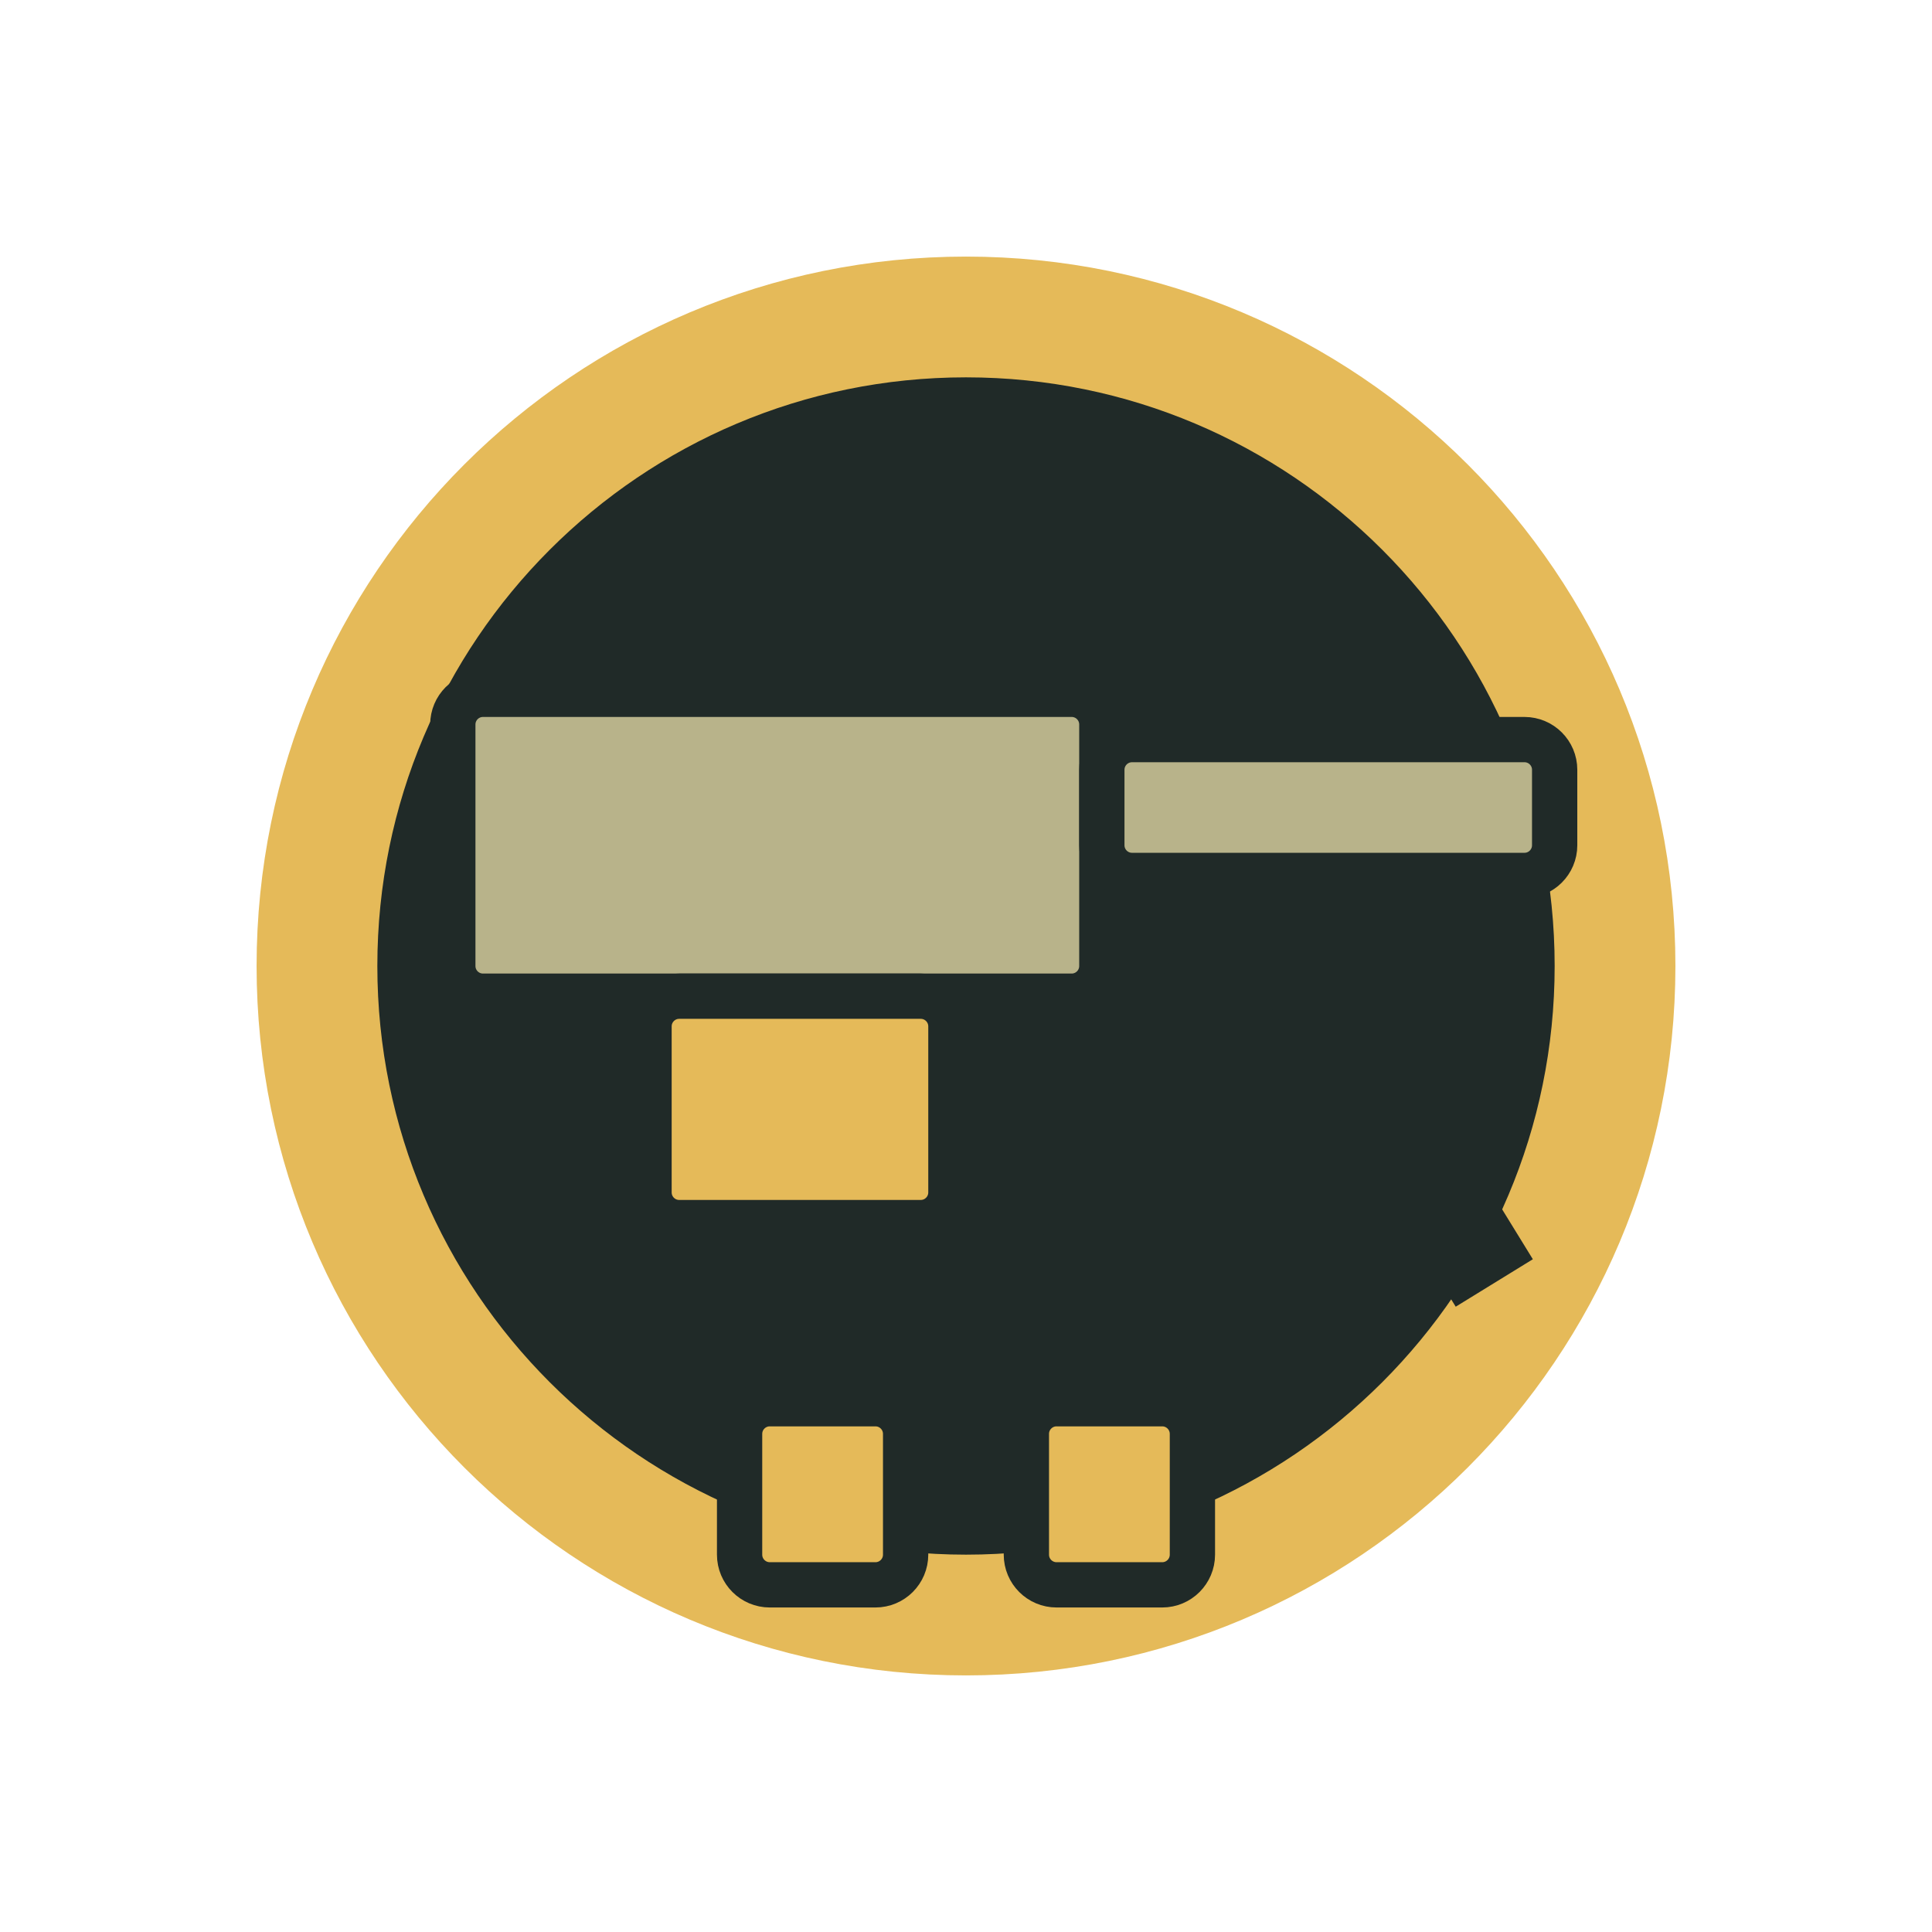
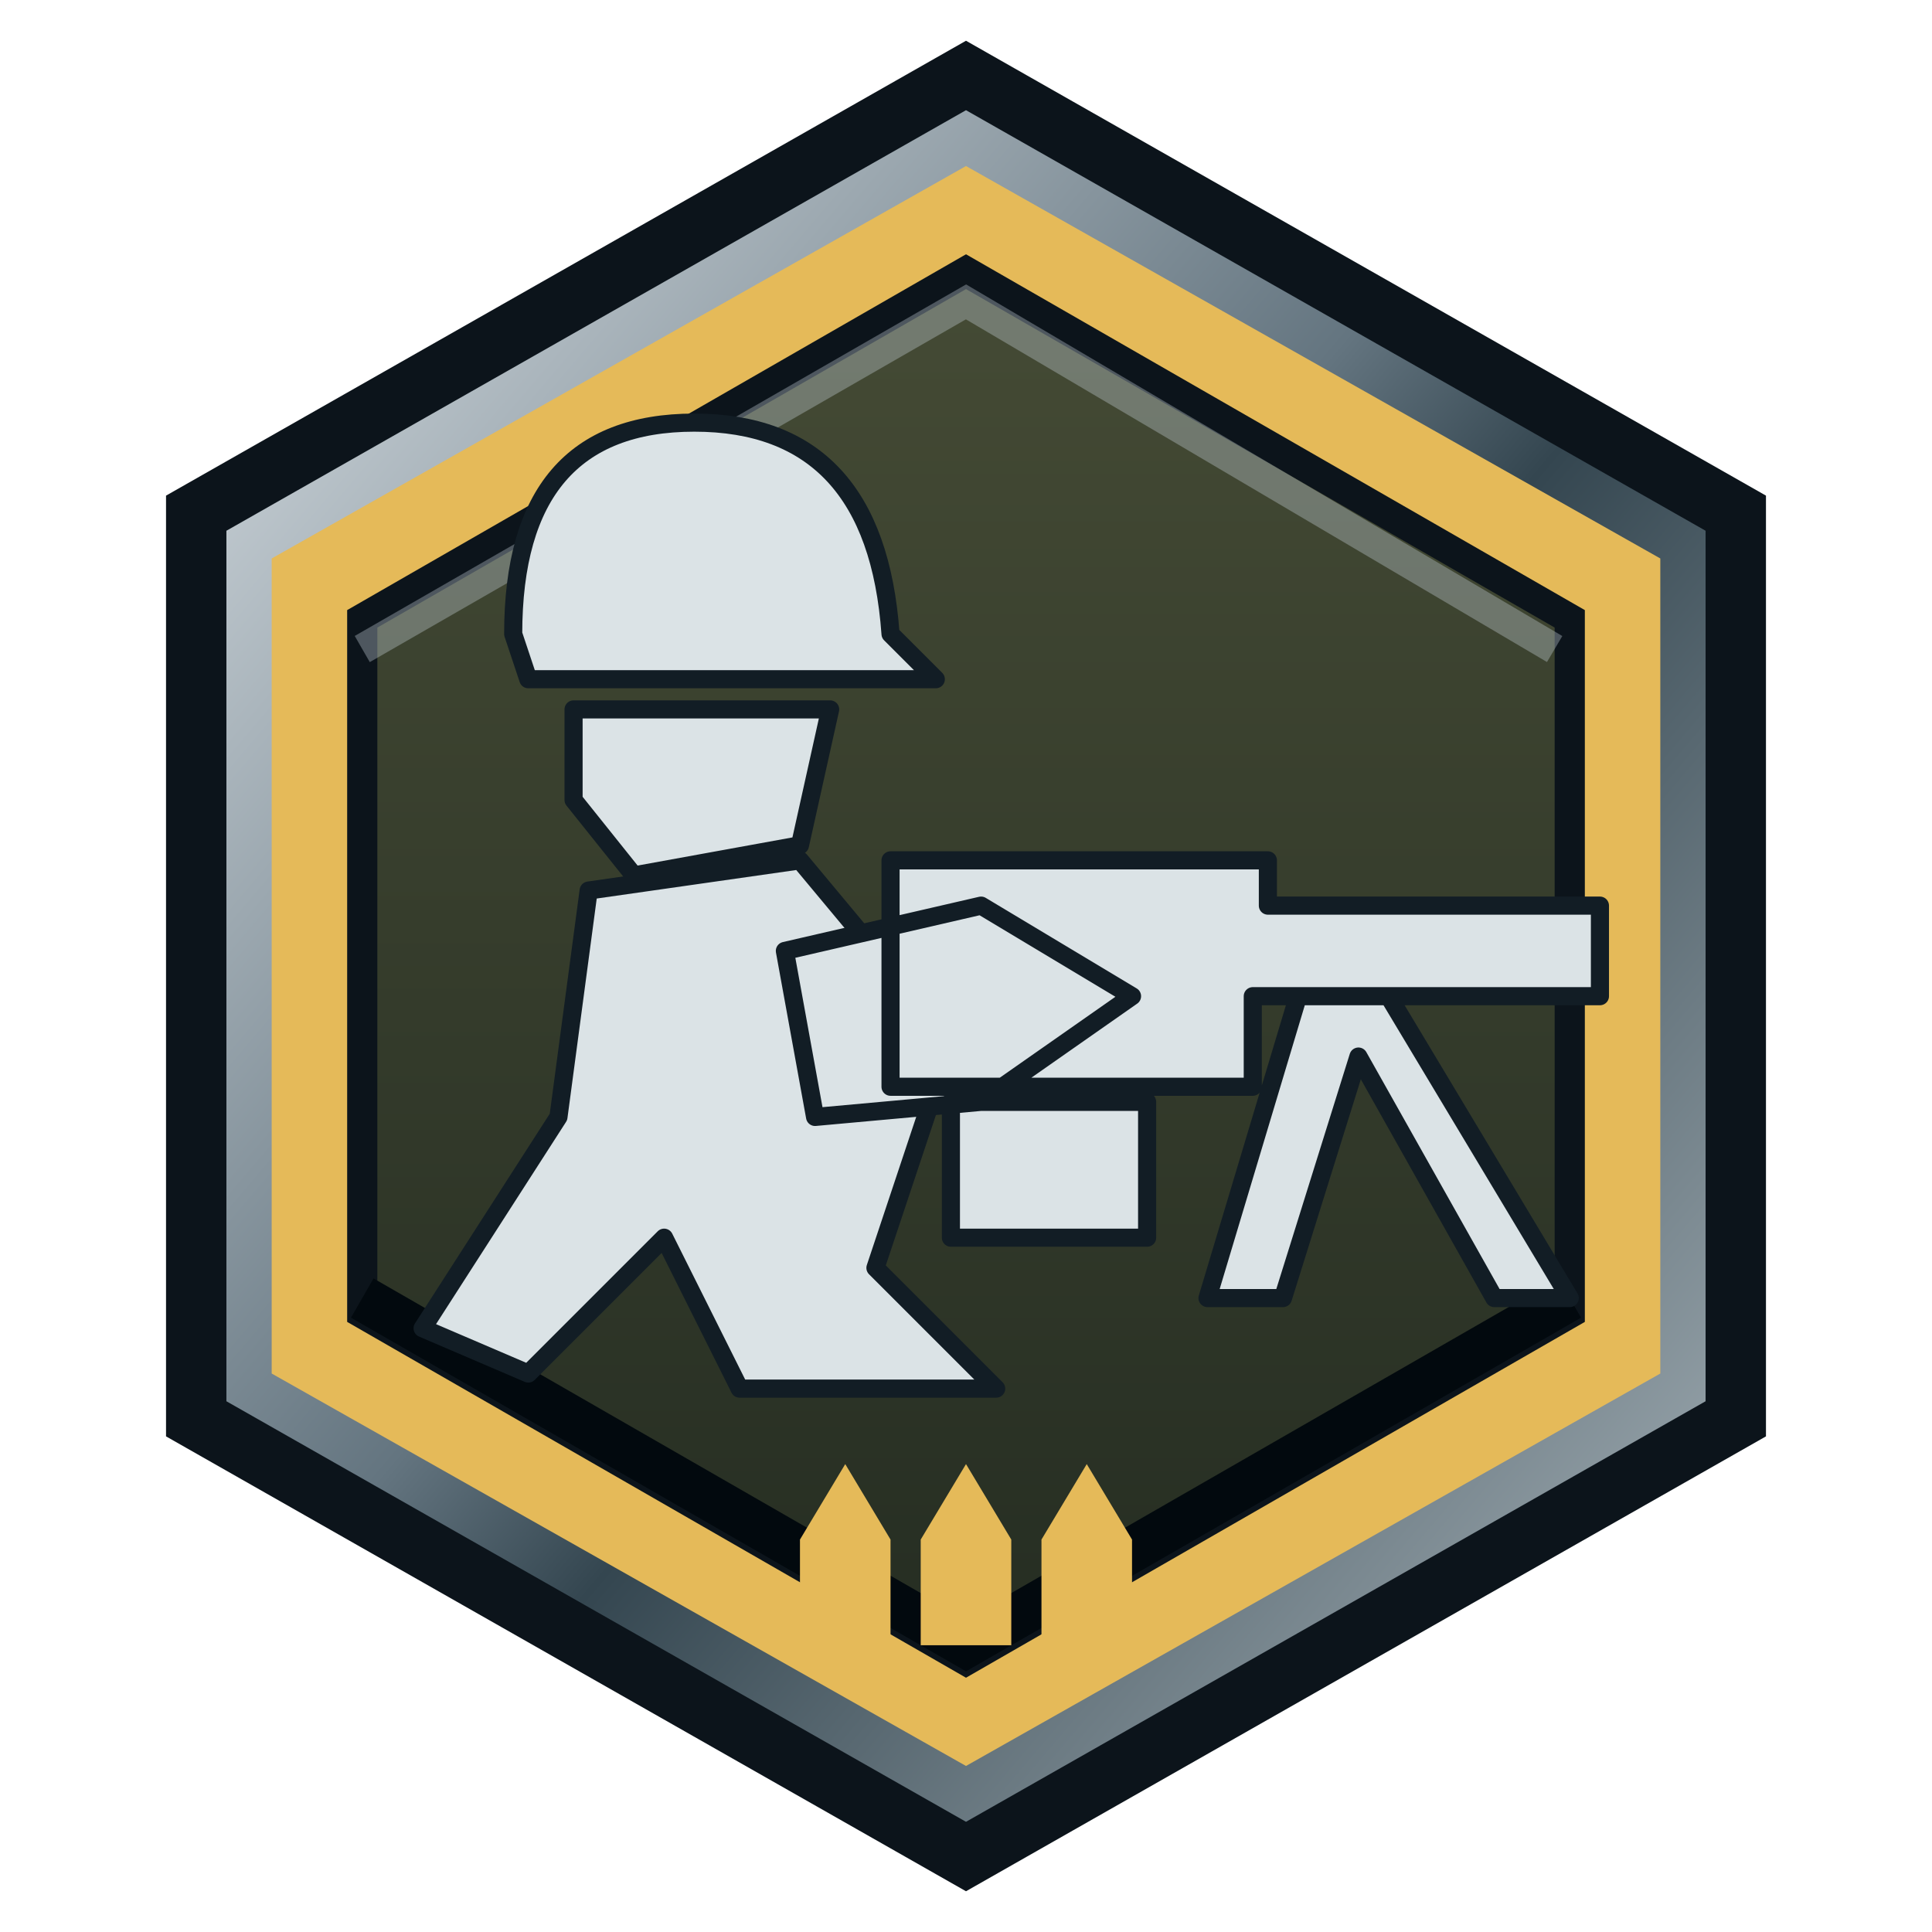
<svg xmlns="http://www.w3.org/2000/svg" width="128" height="128" viewBox="0 0 128 128">
-   <circle cx="64" cy="64" r="43" fill="#202a28" stroke="#e5ba59" stroke-width="8" />
-   <rect x="30" y="46" width="43" height="20" rx="2" fill="#b8b38a" stroke="#202a28" stroke-width="3" />
-   <rect x="73" y="49" width="30" height="9" rx="2" fill="#b8b38a" stroke="#202a28" stroke-width="3" />
-   <rect x="43" y="66" width="20" height="15" rx="2" fill="#e5ba59" stroke="#202a28" stroke-width="3" />
-   <path d="M83 59 L71 85 M83 59 L99 85" fill="none" stroke="#202a28" stroke-width="6" stroke-linejoin="round" />
-   <rect x="49" y="93" width="11" height="12" rx="2" fill="#e5ba59" stroke="#202a28" stroke-width="3" />
-   <rect x="68" y="93" width="11" height="12" rx="2" fill="#e5ba59" stroke="#202a28" stroke-width="3" />
+   <defs>
+     <linearGradient id="metal" x1="0" y1="0" x2="1" y2="1">
+       <stop stop-color="#e2e8ec" />
+       <stop offset=".45" stop-color="#647580" />
+       <stop offset=".55" stop-color="#344650" />
+       <stop offset="1" stop-color="#b5c0c6" />
+     </linearGradient>
+     <linearGradient id="field" x1="0" y1="0" x2="0" y2="1">
+       <stop stop-color="#454b35" />
+       <stop offset="1" stop-color="#252d22" />
+     </linearGradient>
+   </defs>
+   <polygon points="64,5 115,34 115,94 64,123 13,94 13,34" fill="url(#metal)" stroke="#0c141b" stroke-width="4" />
+   <polygon points="64,11 110,37 110,91 64,117 18,91 18,37" fill="#e5ba59" />
+   <polygon points="64,18 104,41 104,87 64,110 24,87 24,41" fill="url(#field)" stroke="#0c141b" stroke-width="2" />
+   <path d="M24 43 L64 20 L103 43" fill="none" stroke="#c8d5dd" stroke-opacity=".35" stroke-width="2" />
+   <path d="M24 86 L64 109 L104 86" fill="none" stroke="#02090e" stroke-width="3" />
+   <g fill="#dbe3e6" stroke="#121d25" stroke-width="1.2" stroke-linejoin="round">
+     <path d="M34 42 Q34 28 46 28 Q58 28 59 42 L62 45 L35 45 Z M38 47 L55 47 L53 56 L42 58 L38 53 Z" />
+     <path d="M39 59 L53 57 L63 69 L58 84 L66 92 L49 92 L44 82 L35 91 L28 88 L37 74 Z" />
+     <path d="M52 63 L65 60 L75 66 L65 73 L54 74 Z M59 57 L84 57 L84 60 L106 60 L106 66 L83 66 L83 72 L59 72 Z M63 73 L76 73 L76 82 L63 82 Z M86 66 L80 86 L85 86 L90 70 L99 86 L104 86 L92 66 Z" />
+   </g>
+   <g fill="#e5ba59" stroke="none">
+     <path d="M53 102 L56 97 L59 102 L59 109 L53 109 Z M61 102 L64 97 L67 102 L67 109 L61 109 Z M69 102 L72 97 L75 102 L75 109 L69 109 Z" />
+   </g>
</svg>
